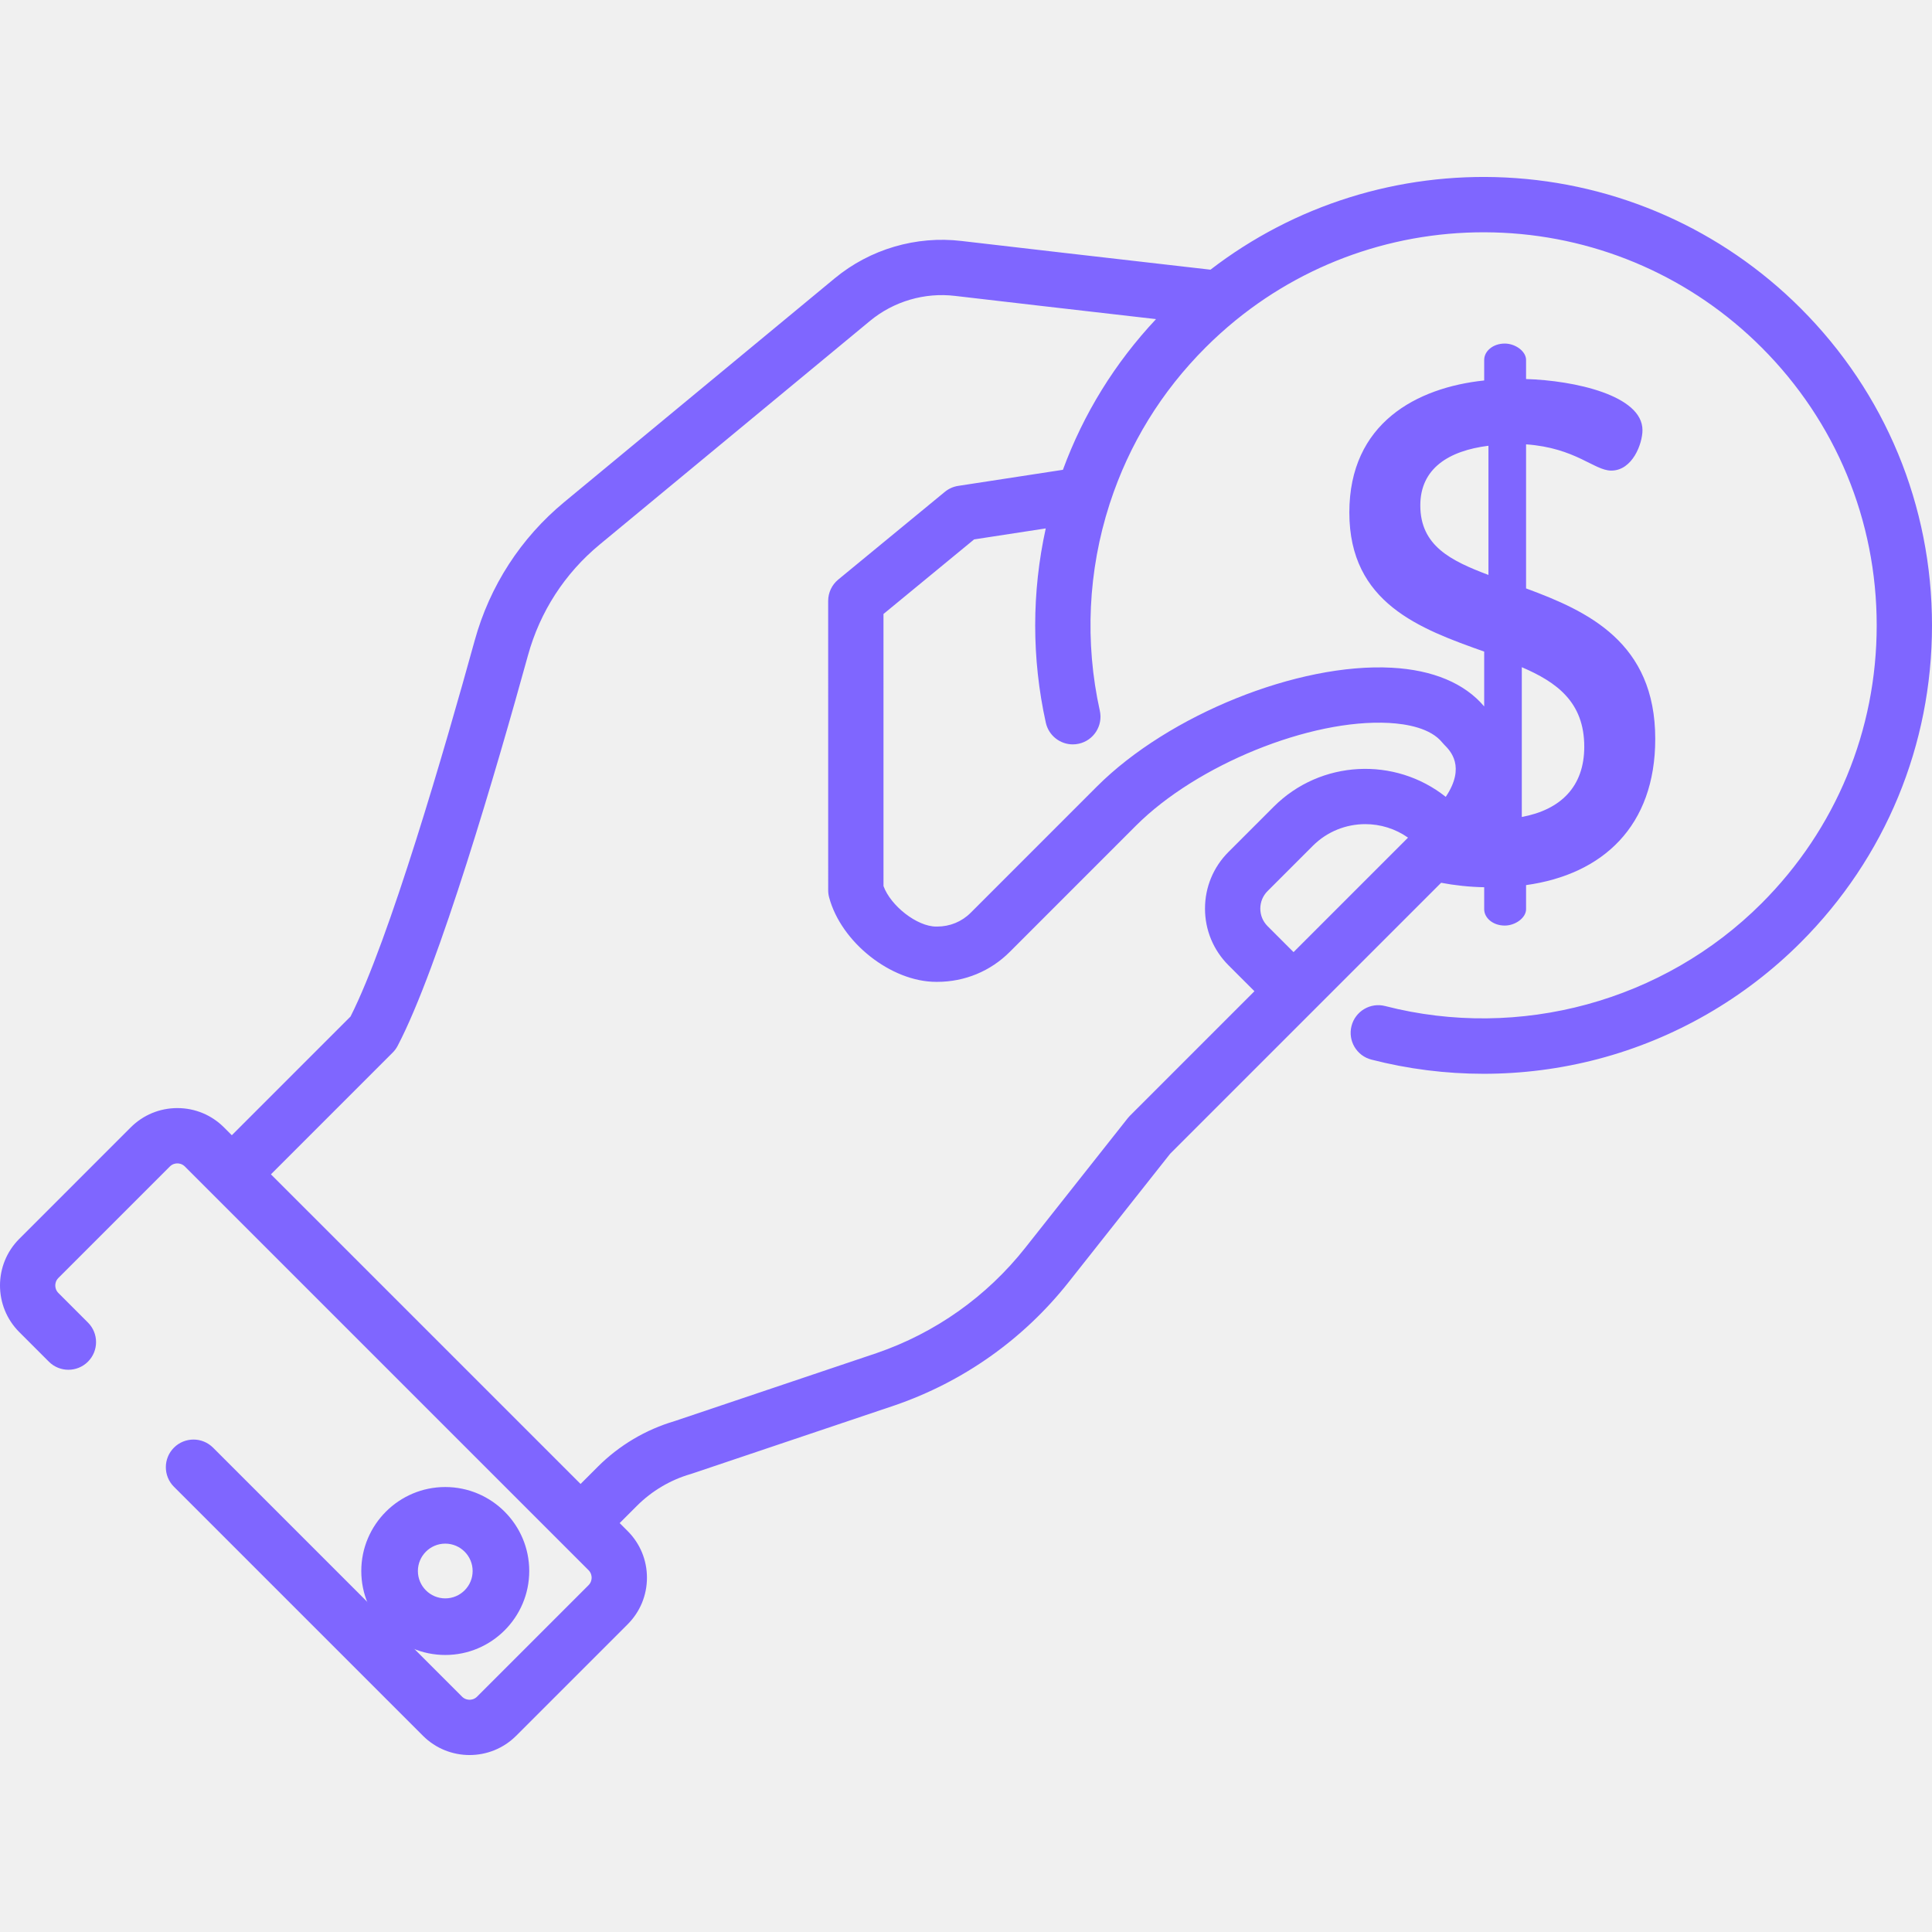
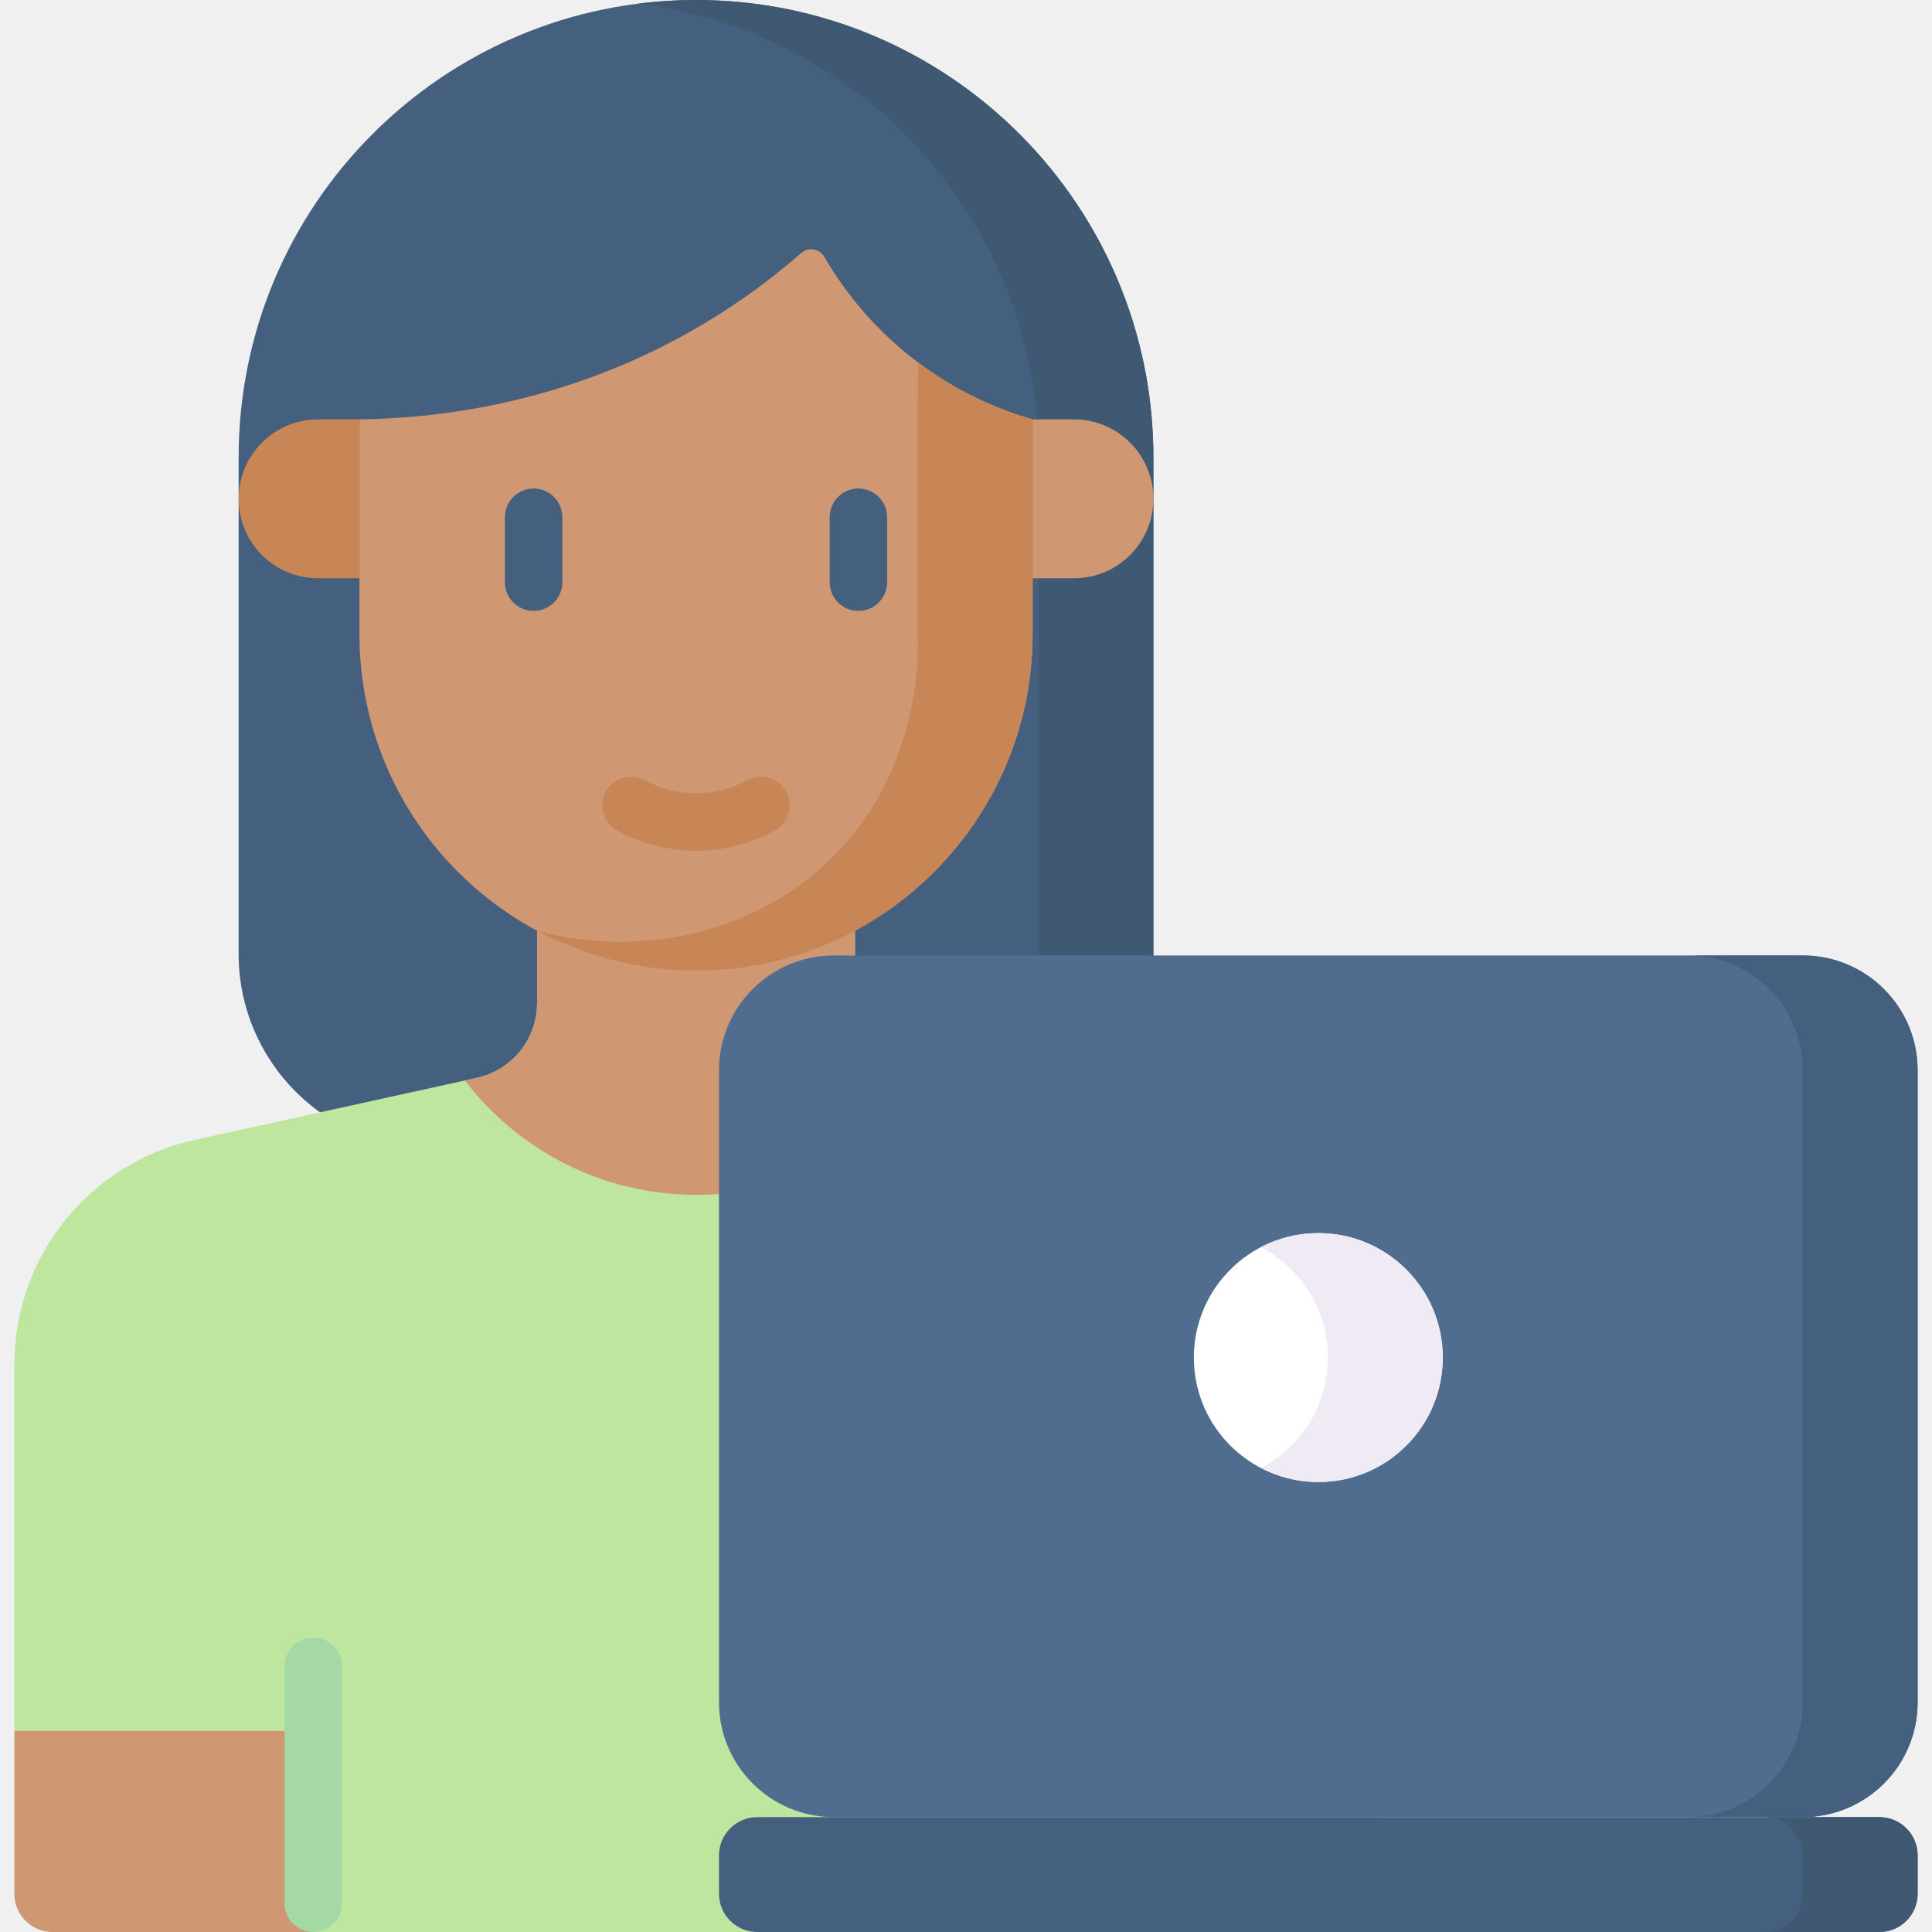
- <svg xmlns="http://www.w3.org/2000/svg" version="1.1" id="Capa_1" x="0px" y="0px" viewBox="0 0 511.999 511.999" style="enable-background:new 0 0 511.999 511.999;" xml:space="preserve" width="512px" height="512px">
+ <svg xmlns="http://www.w3.org/2000/svg" id="Layer_1" enable-background="new 0 0 512 512" height="512" viewBox="0 0 512 512" width="512">
  <g>
+     <path d="m254.006 304.454h-139.108c-28.529 0-51.656-23.127-51.656-51.656v-131.588c0-66.943 54.268-121.21 121.21-121.21 66.942 0 121.21 54.267 121.21 121.21v131.589c0 28.528-23.127 51.655-51.656 51.655z" fill="#455f7e" />
+     <path d="m184.452 0c-5.156 0-10.236.325-15.223.949 59.756 7.488 105.987 58.474 105.987 120.26v131.589c0 28.529-23.127 51.656-51.656 51.656h30.446c28.529 0 51.656-23.127 51.656-51.656v-131.588c0-66.943-54.268-121.21-121.21-121.21z" fill="#405972" />
    <g>
-       <path d="M117.999,394.077c-12.271,0-22.254,9.983-22.254,22.255c0,12.271,9.983,22.254,22.254,22.254s22.254-9.983,22.254-22.254    S130.27,394.077,117.999,394.077z M117.999,423.586c-4,0-7.254-3.254-7.254-7.254s3.254-7.255,7.254-7.255    s7.254,3.254,7.254,7.255C125.253,420.332,121.999,423.586,117.999,423.586z" fill="#7f66ff" />
+       <g>
+         <path d="m365.098 501.851v-140.31c0-28.593-19.895-53.335-47.821-59.473l-74.768-16.432c-9.309-2.046-15.94-10.293-15.94-19.824v-61.824h-84.234v61.824c0 9.531-6.632 17.778-15.94 19.824l-74.768 16.432c-27.927 6.138-47.821 30.88-47.821 59.473v140.31c0 5.605 4.544 10.149 10.149 10.149h340.995c5.604 0 10.148-4.544 10.148-10.149z" fill="#bfe69f" />
+       </g>
+       <path d="m13.954 512h69.068v-53.28h-79.216v43.132c0 5.604 4.543 10.148 10.148 10.148z" fill="#cf9772" />
+       <path d="m123.184 286.342c14.096 18.412 36.289 30.296 61.268 30.296s47.173-11.884 61.268-30.296l-3.211-.706c-9.309-2.046-15.94-10.293-15.94-19.824v-61.824h-84.234v61.824c0 9.531-6.632 17.778-15.94 19.824z" fill="#cf9772" />
+       <g>
+         <g>
+           <path d="m83.022 512c-4.204 0-7.611-3.408-7.611-7.612v-62.793c0-4.204 3.408-7.612 7.611-7.612s7.611 3.408 7.611 7.612v62.793c.001 4.204-3.407 7.612-7.611 7.612z" fill="#a4d9a6" />
+         </g>
+       </g>
+       <g>
+         <g>
+           <g>
+             <path d="m273.652 111.141c-7.634-2.19-20.194-6.841-32.866-17.038-11.121-8.949-18.113-18.779-22.306-26.017-1.274-2.199-4.236-2.697-6.152-1.027-8.438 7.356-19.035 15.215-31.992 22.252-33.88 18.4-66.207 21.571-85.084 21.83v56.872c0 49.264 39.936 89.2 89.2 89.2 49.264 0 89.2-39.936 89.2-89.2z" fill="#cf9772" />
+             <path d="m243.206 111.141v56.872c.216 5.887.668 34.856-21.234 57.768-19.834 20.748-50.446 28.628-79.637 20.877 8.695 4.535 20.315 8.983 34.346 10.218 2.691.237 5.285.339 7.771.336 49.264 0 89.2-39.936 89.2-89.2v-56.872c-7.129-2.045-18.553-6.236-30.353-15.086z" fill="#c88556" />
+           </g>
+           <g>
+             <g>
+               <path d="m141.415 161.896c-4.204 0-7.611-3.408-7.611-7.611v-17.215c0-4.204 3.408-7.611 7.611-7.611 4.204 0 7.611 3.408 7.611 7.611v17.215c0 4.203-3.408 7.611-7.611 7.611z" fill="#455f7e" />
+             </g>
+             <g>
+               <path d="m227.489 161.896c-4.204 0-7.612-3.408-7.612-7.611v-17.215c0-4.204 3.408-7.611 7.612-7.611s7.611 3.408 7.611 7.611v17.215c.001 4.203-3.407 7.611-7.611 7.611z" fill="#455f7e" />
+             </g>
+           </g>
+           <g>
+             <path d="m184.451 225.468c-.151 0-.302-.001-.453-.002-8.985-.095-16.064-2.963-20.421-5.352-3.686-2.021-5.035-6.648-3.013-10.333 2.02-3.686 6.646-5.037 10.334-3.013 2.831 1.552 7.429 3.416 13.26 3.477 6.105.07 10.892-1.856 13.849-3.477 3.686-2.023 8.312-.672 10.333 3.013 2.022 3.686.672 8.312-3.013 10.333-4.477 2.454-11.707 5.354-20.876 5.354z" fill="#c88556" />
+           </g>
+           <path d="m284.608 153.249h-10.956v-42.108h10.956c11.628 0 21.054 9.426 21.054 21.054 0 11.628-9.426 21.054-21.054 21.054z" fill="#cf9772" />
+           <path d="m84.296 153.249h10.956v-42.108h-10.956c-11.628 0-21.054 9.426-21.054 21.054 0 11.628 9.426 21.054 21.054 21.054z" fill="#c88556" />
+         </g>
+       </g>
    </g>
+     <g>
+       <g>
+         <path d="m200.69 481.554h297.356c5.605 0 10.149 4.544 10.149 10.149v10.149c0 5.605-4.544 10.149-10.149 10.149h-297.356c-5.605 0-10.149-4.544-10.149-10.149v-10.149c0-5.605 4.544-10.149 10.149-10.149z" fill="#455f7e" />
+         <path d="m498.046 481.554h-30.446c5.605 0 10.149 4.544 10.149 10.149v10.149c0 5.605-4.544 10.149-10.149 10.149h30.446c5.605 0 10.149-4.544 10.149-10.149v-10.149c-.001-5.605-4.544-10.149-10.149-10.149z" fill="#405972" />
+         <g>
+           <path d="m477.748 481.554h-256.761c-16.815 0-30.446-13.631-30.446-30.446v-167.453c0-16.815 13.631-30.446 30.446-30.446h256.761c16.815 0 30.446 13.631 30.446 30.446v167.453c0 16.815-13.631 30.446-30.446 30.446z" fill="#506d90" />
+         </g>
+         <path d="m477.748 253.209h-30.446c16.815 0 30.446 13.631 30.446 30.446v167.453c0 16.815-13.631 30.446-30.446 30.446h30.446c16.815 0 30.446-13.631 30.446-30.446v-167.453c0-16.815-13.631-30.446-30.446-30.446z" fill="#455f7e" />
+       </g>
+     </g>
+     <circle cx="349.368" cy="359.77" fill="#fff" r="32.983" />
+     <path d="m349.368 326.787c-5.493 0-10.668 1.35-15.223 3.725 10.552 5.501 17.76 16.534 17.76 29.258 0 12.723-7.209 23.756-17.76 29.258 4.555 2.375 9.73 3.725 15.223 3.725 18.216 0 32.983-14.767 32.983-32.983s-14.767-32.983-32.983-32.983z" fill="#efeaf4" />
  </g>
-   <g>
-     <g>
-       <path d="M477.193,81.701c-20.918-20.917-48.697-33.228-78.221-34.664c-28.271-1.371-55.904,7.288-78.182,24.432l-5.617-0.644    c-16.901-1.939-52.069-5.972-60.342-6.962c-12.024-1.44-24.275,2.162-33.609,9.883l-71.68,59.3    c-11.542,9.549-19.752,22.236-23.743,36.692c-7.912,28.66-22.594,79.277-32.905,99.65l-31.459,31.459l-2.074-2.074    c-3.301-3.301-7.691-5.12-12.36-5.12s-9.059,1.818-12.36,5.12l-29.53,29.53c-6.815,6.815-6.815,17.904,0,24.719l7.833,7.833    c2.862,2.862,7.503,2.862,10.365,0s2.862-7.503,0-10.365l-7.833-7.833c-0.719-0.719-0.826-1.559-0.826-1.995    c0-0.436,0.107-1.276,0.826-1.995l29.53-29.53c0.719-0.719,1.559-0.826,1.995-0.826c0.436,0,1.276,0.107,1.995,0.826l7.252,7.252    c0.001,0.002,0.003,0.003,0.004,0.005l46.218,46.218l53.493,53.494c0.719,0.719,0.826,1.559,0.826,1.995    c0,0.436-0.107,1.276-0.826,1.995l-29.53,29.53c-0.719,0.719-1.559,0.826-1.995,0.826c-0.436,0-1.276-0.107-1.995-0.826    l-65.982-65.982c-2.862-2.862-7.503-2.862-10.365,0s-2.862,7.503,0,10.365l65.982,65.982c3.408,3.408,7.884,5.112,12.36,5.112    s8.952-1.704,12.36-5.112l29.53-29.53c3.301-3.301,5.12-7.691,5.12-12.36s-1.818-9.059-5.12-12.36l-2.109-2.109l4.589-4.588    c3.946-3.946,8.865-6.854,14.226-8.408c0.1-0.029,0.199-0.06,0.298-0.093l53.722-18.089c18.23-6.254,34.184-17.551,46.138-32.669    l26.907-34.029l71.812-71.812c3.448,0.664,7.562,1.12,11.415,1.183v5.831c0,2.257,2.257,4.326,5.455,4.326    c2.821,0,5.643-2.069,5.643-4.326v-6.395c20.314-2.821,34.233-15.612,34.233-38.748c0-25.581-17.869-33.857-34.233-39.876v-38.183    c13.167,0.94,18.057,6.959,22.571,6.959c5.643,0,8.276-7.147,8.276-10.721c0-9.217-18.057-13.167-30.848-13.543v-5.079    c0-2.257-2.821-4.326-5.643-4.326c-3.198,0-5.455,2.069-5.455,4.326v5.455c-17.869,1.881-35.738,11.286-35.738,34.986    c0,24.076,18.81,30.848,35.738,36.867v14.536c-5.159-6.131-13.605-9.678-24.472-10.262c-24.849-1.351-59.178,12.496-78.171,31.49    c-12.112,12.112-25.867,25.869-33.449,33.456c-2.351,2.352-5.5,3.647-8.865,3.647h-0.273c-5.055,0-12.042-5.468-13.959-10.73    l-0.005-72.104l24.018-19.765l18.987-2.914c-3.728,16.9-3.746,34.489,0.018,51.489c0.757,3.418,3.787,5.746,7.149,5.746    c0.524,0,1.057-0.057,1.591-0.175c3.952-0.875,6.446-4.788,5.571-8.74c-4.021-18.159-3.129-37.081,2.578-54.743    c0.023-0.062,0.035-0.128,0.056-0.19c0.008-0.023,0.02-0.044,0.027-0.067c5.107-15.663,13.644-29.553,25.374-41.283    c2.491-2.49,5.138-4.883,7.871-7.115c0.059-0.044,0.112-0.095,0.17-0.141c0.012-0.009,0.024-0.017,0.036-0.026    c19.878-16.149,44.979-24.356,70.684-23.106c25.879,1.258,50.231,12.05,68.569,30.388c19.677,19.677,30.513,45.837,30.513,73.664    c0,27.827-10.836,53.988-30.513,73.665c-25.943,25.944-64.162,36.372-99.739,27.213c-3.916-1.01-7.915,1.35-8.924,5.271    c-1.009,3.92,1.351,7.915,5.271,8.924c9.73,2.505,19.73,3.757,29.731,3.757c10.21,0,20.421-1.305,30.341-3.915    c20.241-5.325,38.806-16.005,53.685-30.885c22.443-22.452,34.804-52.294,34.804-84.036    C511.999,133.988,499.638,104.146,477.193,81.701z M403.293,176.815c9.217,3.95,16.552,9.216,16.552,21.066    c0,10.722-6.395,16.741-16.552,18.622V176.815z M376.396,133.929c0-9.781,7.523-14.483,18.057-15.8v34.233    C384.484,148.601,376.396,144.651,376.396,133.929z M342.803,252.32l-6.886-6.885c-1.24-1.241-1.923-2.89-1.923-4.644    c0-1.754,0.683-3.403,1.924-4.644l11.992-11.993c3.834-3.833,8.869-5.75,13.905-5.75c3.972,0,7.943,1.193,11.326,3.578    L342.803,252.32z M281.683,124.503l-27.748,4.259c-1.303,0.2-2.527,0.747-3.545,1.585l-28.246,23.244    c-1.692,1.392-2.672,3.468-2.672,5.659l0.005,76.67c0,0.638,0.083,1.274,0.248,1.89c3.184,11.929,16.441,22.392,28.369,22.392    h0.273c7.283,0,14.113-2.821,19.233-7.944c7.582-7.586,21.335-21.342,33.446-33.453c16.128-16.127,46.188-28.33,67.019-27.218    c4.755,0.256,11.072,1.366,14.16,5.2c0.165,0.205,0.34,0.4,0.526,0.585c1.554,1.554,5.763,5.772,0.387,13.8    c-13.461-10.69-33.151-9.823-45.592,2.618l-11.992,11.992c-4.009,4.009-6.217,9.339-6.217,15.009    c0,5.669,2.208,10.999,6.217,15.008l6.886,6.885l-33.007,33.007c-0.201,0.201-0.39,0.414-0.567,0.636l-27.171,34.364    c-10.208,12.909-23.831,22.555-39.358,27.882l-53.54,18.028c-7.667,2.252-14.701,6.425-20.352,12.076l-4.588,4.588l-41.02-41.02    l-41.038-41.034l32.268-32.268c0.523-0.523,0.964-1.122,1.308-1.777c10.967-20.903,26.357-73.836,34.553-103.528    c3.187-11.544,9.743-21.676,18.957-29.299l71.68-59.3c6.254-5.174,14.461-7.589,22.522-6.623    c7.266,0.87,35.091,4.066,53.272,6.152C295.445,96.212,287.164,109.614,281.683,124.503z" fill="#7f66ff" />
-     </g>
-   </g>
-   <g>
- </g>
-   <g>
- </g>
-   <g>
- </g>
-   <g>
- </g>
-   <g>
- </g>
-   <g>
- </g>
-   <g>
- </g>
-   <g>
- </g>
-   <g>
- </g>
-   <g>
- </g>
-   <g>
- </g>
-   <g>
- </g>
-   <g>
- </g>
-   <g>
- </g>
-   <g>
- </g>
</svg>
